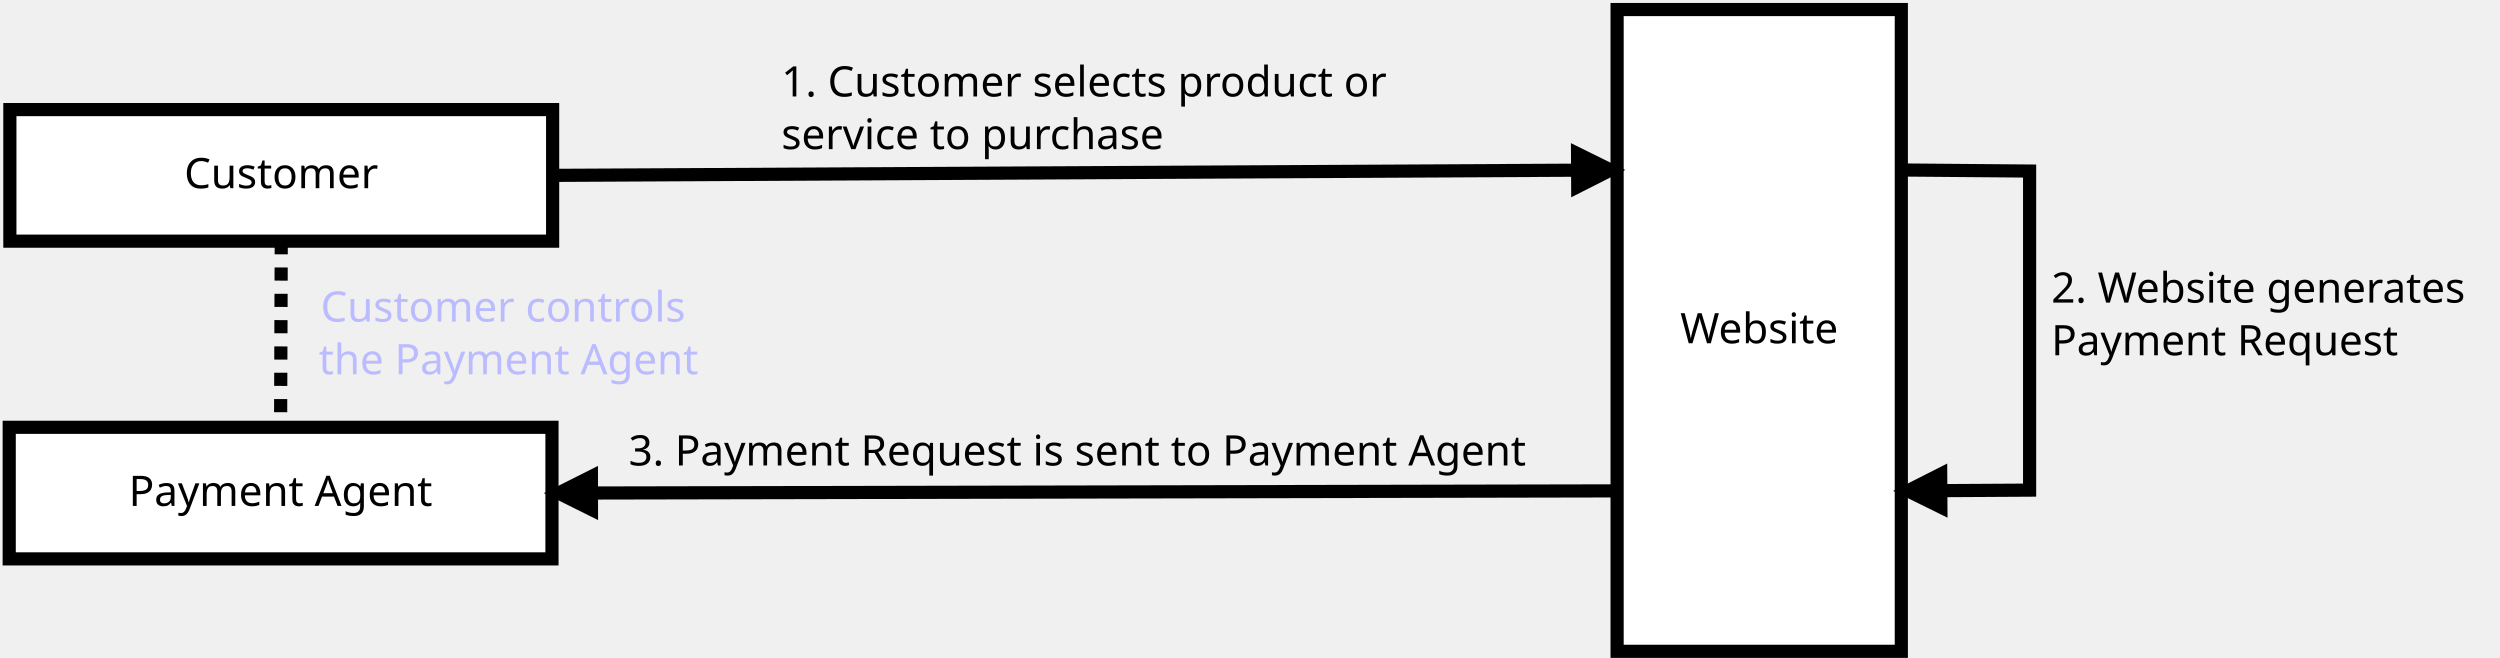
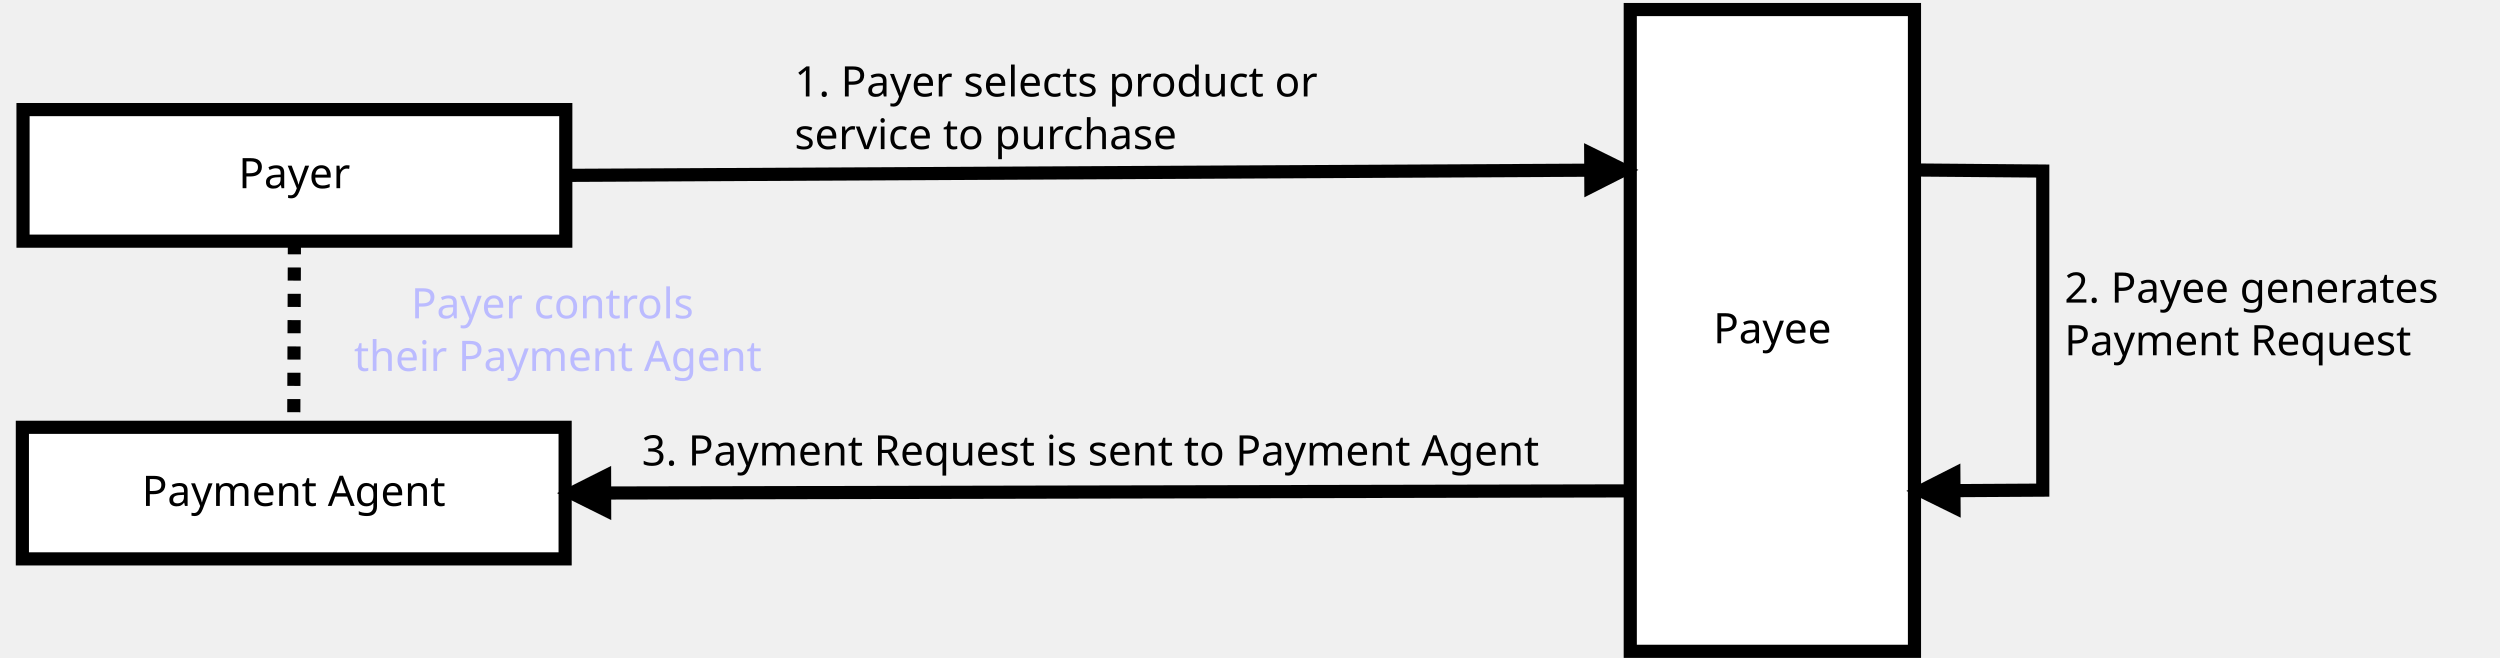
- <svg xmlns="http://www.w3.org/2000/svg" width="38cm" height="10cm" viewBox="156 13 760 200">
+ <svg xmlns="http://www.w3.org/2000/svg" width="38cm" height="10cm" viewBox="156 13 752 200">
  <g>
    <rect style="fill: #ffffff" x="159" y="46.314" width="165" height="40" />
    <rect style="fill: none; fill-opacity:0; stroke-width: 4; stroke: #000000" x="159" y="46.314" width="165" height="40" />
    <text font-size="12.8" style="fill: #000000;text-anchor:middle;font-family:sans-serif;font-style:normal;font-weight:normal" x="241.5" y="70.214">
-       <tspan x="241.5" y="70.214">Customer</tspan>
+       <tspan x="241.5" y="70.214">Payer</tspan>
    </text>
  </g>
  <g>
    <rect style="fill: #ffffff" x="158.8" y="142.9" width="165" height="40" />
    <rect style="fill: none; fill-opacity:0; stroke-width: 4; stroke: #000000" x="158.8" y="142.9" width="165" height="40" />
    <text font-size="12.8" style="fill: #000000;text-anchor:middle;font-family:sans-serif;font-style:normal;font-weight:normal" x="241.3" y="166.8">
      <tspan x="241.3" y="166.8">Payment Agent</tspan>
    </text>
  </g>
  <g>
    <rect style="fill: #ffffff" x="647.6" y="15.9" width="86.4" height="195.1" />
    <rect style="fill: none; fill-opacity:0; stroke-width: 4; stroke: #000000" x="647.6" y="15.9" width="86.4" height="195.1" />
    <text font-size="12.8" style="fill: #000000;text-anchor:middle;font-family:sans-serif;font-style:normal;font-weight:normal" x="690.8" y="117.35">
-       <tspan x="690.8" y="117.35">Website</tspan>
+       <tspan x="690.8" y="117.35">Payee</tspan>
    </text>
  </g>
  <line style="fill: none; fill-opacity:0; stroke-width: 4; stroke-dasharray: 4; stroke: #000000" x1="241.5" y1="86.314" x2="241.3" y2="142.9" />
-   <text font-size="12.8" style="fill: #bbbbff;text-anchor:middle;font-family:sans-serif;font-style:normal;font-weight:normal" x="310.593" y="110.771">
-     <tspan x="310.593" y="110.771">Customer controls</tspan>
-     <tspan x="310.593" y="126.771">the Payment Agent</tspan>
+   <text font-size="12.8" style="fill: #bbbbff;text-anchor:middle;font-family:sans-serif;font-style:normal;font-weight:normal" x="321.592" y="109.771">
+     <tspan x="321.592" y="109.771">Payer controls</tspan>
+     <tspan x="321.592" y="125.771">their Payment Agent</tspan>
  </text>
  <g>
    <line style="fill: none; fill-opacity:0; stroke-width: 4; stroke: #000000" x1="324" y1="66.314" x2="635.6" y2="64.736" />
    <polygon style="fill: #000000" points="635.625,69.736 645.6,64.685 635.575,59.736 " />
    <polygon style="fill: none; fill-opacity:0; stroke-width: 4; stroke: #000000" points="635.625,69.736 645.6,64.685 635.575,59.736 " />
  </g>
  <g>
    <line style="fill: none; fill-opacity:0; stroke-width: 4; stroke: #000000" x1="647.6" y1="162.225" x2="335.8" y2="162.875" />
    <polygon style="fill: #000000" points="335.79,157.875 325.8,162.896 335.81,167.875 " />
    <polygon style="fill: none; fill-opacity:0; stroke-width: 4; stroke: #000000" points="335.79,157.875 325.8,162.896 335.81,167.875 " />
  </g>
  <text font-size="12.8" style="fill: #000000;text-anchor:start;font-family:sans-serif;font-style:normal;font-weight:normal" x="393.536" y="42.328">
-     <tspan x="393.536" y="42.328">1. Customer selects product or</tspan>
+     <tspan x="393.536" y="42.328">1. Payer selects product or</tspan>
    <tspan x="393.536" y="58.328">    service to purchase</tspan>
  </text>
  <g>
    <polyline style="fill: none; fill-opacity:0; stroke-width: 4; stroke: #000000" points="734,64.675 773,65 773,162 746,162.156 " />
    <polygon style="fill: #000000" points="745.971,157.156 736,162.213 746.029,167.156 " />
    <polygon style="fill: none; fill-opacity:0; stroke-width: 4; stroke: #000000" points="745.971,157.156 736,162.213 746.029,167.156 " />
  </g>
  <text font-size="12.8" style="fill: #000000;text-anchor:start;font-family:sans-serif;font-style:normal;font-weight:normal" x="347.1" y="154.5">
    <tspan x="347.1" y="154.5">3. Payment Request is sent to Payment Agent</tspan>
  </text>
  <text font-size="12.8" style="fill: #000000;text-anchor:start;font-family:sans-serif;font-style:normal;font-weight:normal" x="432.8" y="127.15">
    <tspan x="432.8" y="127.15" />
  </text>
  <text font-size="12.8" style="fill: #000000;text-anchor:start;font-family:sans-serif;font-style:normal;font-weight:normal" x="779.6" y="105">
-     <tspan x="779.6" y="105">2. Website generates</tspan>
+     <tspan x="779.6" y="105">2. Payee generates</tspan>
    <tspan x="779.6" y="121">    Payment Request</tspan>
  </text>
  <text font-size="12.8" style="fill: #000000;text-anchor:start;font-family:sans-serif;font-style:normal;font-weight:normal" x="443.3" y="294.15">
    <tspan x="443.3" y="294.15" />
  </text>
-   <text font-size="12.8" style="fill: #000000;text-anchor:start;font-family:sans-serif;font-style:normal;font-weight:normal" x="531.735" y="54.584">
-     <tspan x="531.735" y="54.584" />
+   <text font-size="12.8" style="fill: #000000;text-anchor:start;font-family:sans-serif;font-style:normal;font-weight:normal" x="531.736" y="54.583">
+     <tspan x="531.736" y="54.583" />
  </text>
  <text font-size="12.8" style="fill: #000000;text-anchor:start;font-family:sans-serif;font-style:normal;font-weight:normal" x="785.586" y="102.667">
    <tspan x="785.586" y="102.667" />
  </text>
-   <text font-size="12.8" style="fill: #000000;text-anchor:start;font-family:sans-serif;font-style:normal;font-weight:normal" x="869.025" y="118.93">
-     <tspan x="869.025" y="118.93" />
+   <text font-size="12.8" style="fill: #000000;text-anchor:start;font-family:sans-serif;font-style:normal;font-weight:normal" x="869.024" y="118.93">
+     <tspan x="869.024" y="118.93" />
+   </text>
+   <text font-size="12.8" style="fill: #000000;text-anchor:start;font-family:sans-serif;font-style:normal;font-weight:normal" x="690.8" y="113.45">
+     <tspan x="690.8" y="113.45" />
  </text>
</svg>
